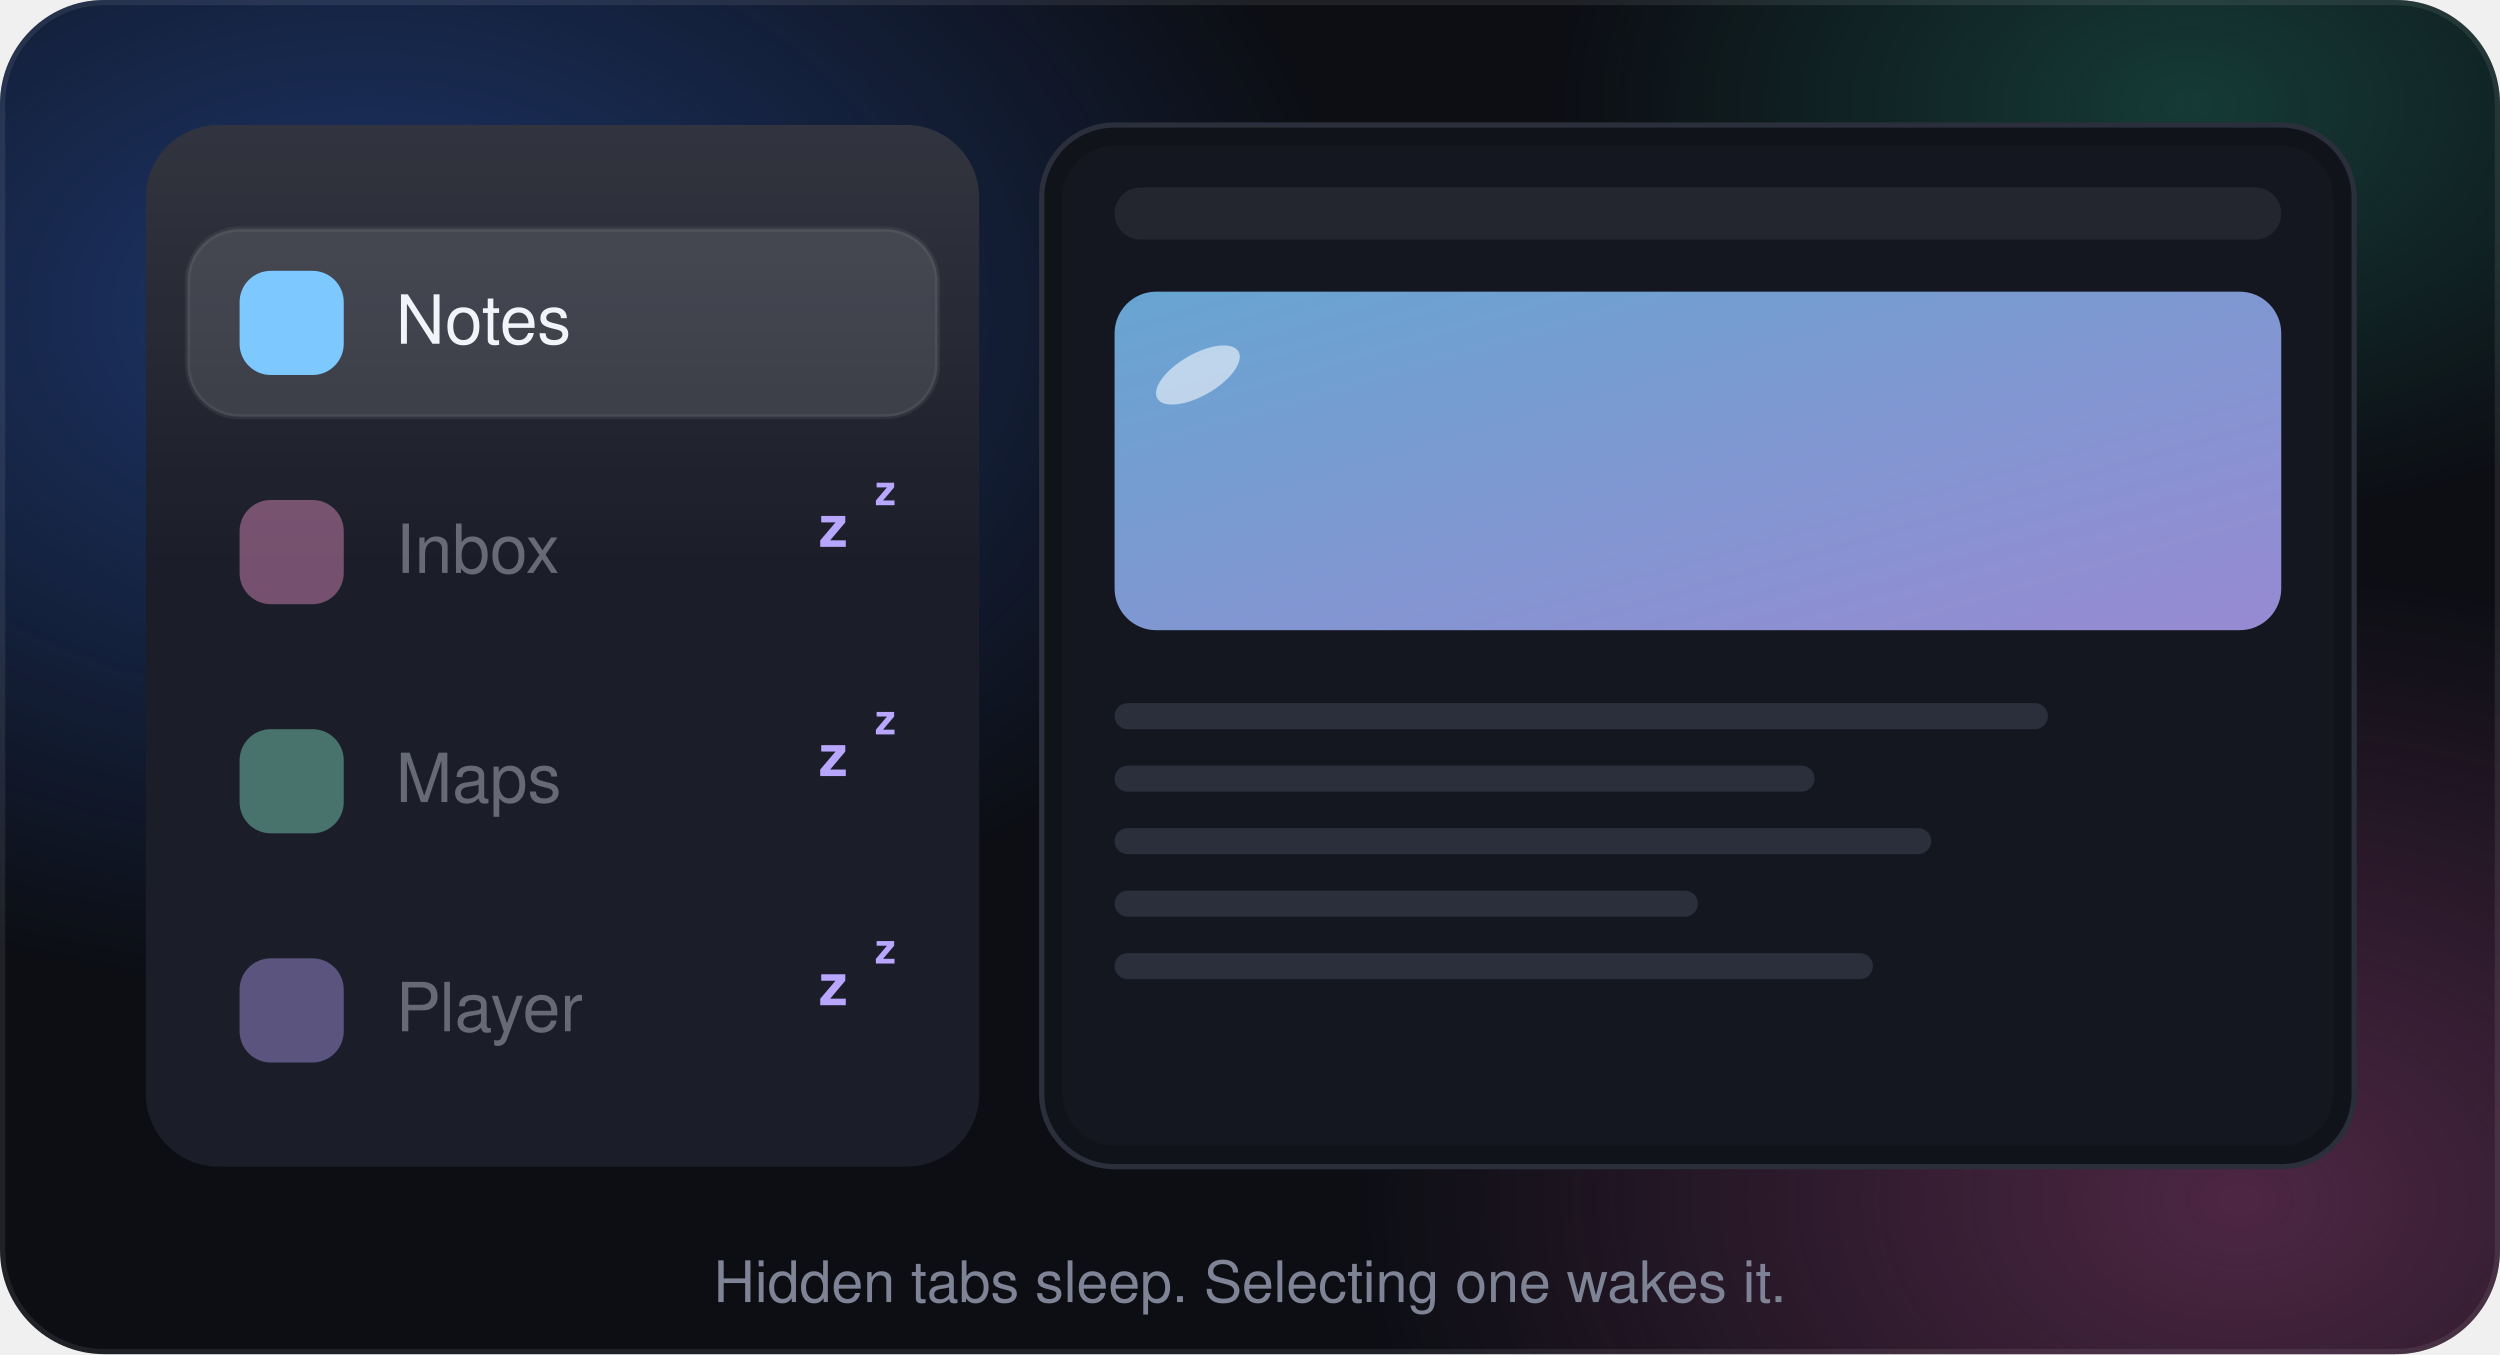
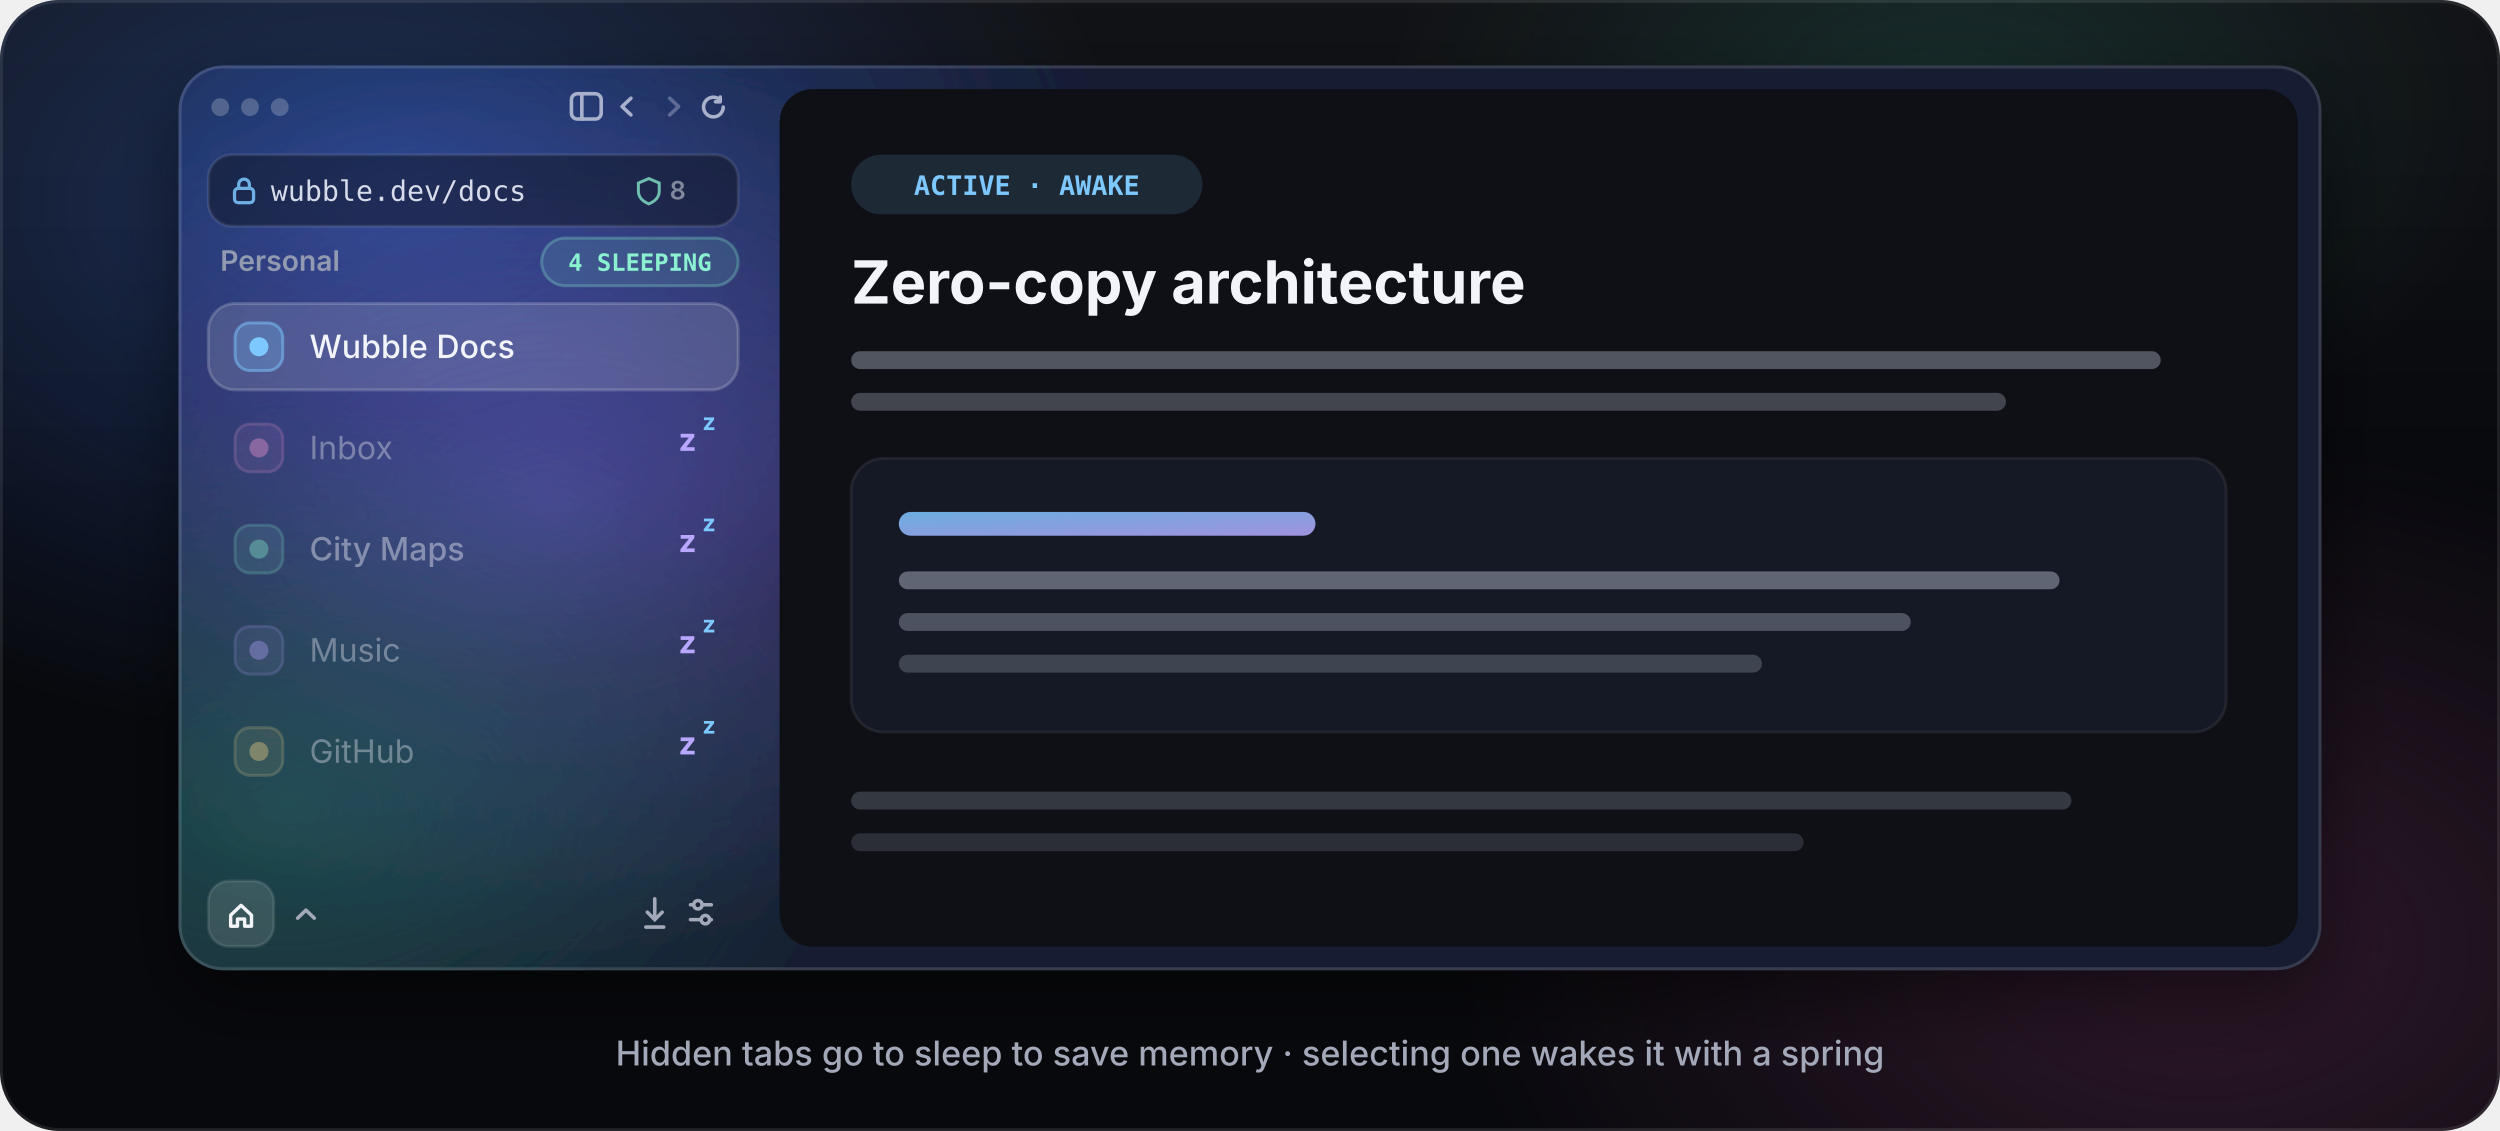
- <svg xmlns="http://www.w3.org/2000/svg" viewBox="0 0 480 260" width="480" height="260" role="img" aria-labelledby="t d">
+ <svg xmlns="http://www.w3.org/2000/svg" viewBox="0 0 840 380" width="840" height="380" role="img" aria-labelledby="t d">
  <defs>
-     <radialGradient id="gb">
-       <stop offset="0" stop-color="#2F5FC4" stop-opacity=".5" />
-       <stop offset="1" stop-color="#2F5FC4" stop-opacity="0" />
-     </radialGradient>
-     <radialGradient id="gm">
-       <stop offset="0" stop-color="#A84886" stop-opacity=".42" />
-       <stop offset="1" stop-color="#A84886" stop-opacity="0" />
-     </radialGradient>
-     <radialGradient id="gg">
-       <stop offset="0" stop-color="#237E69" stop-opacity=".4" />
-       <stop offset="1" stop-color="#237E69" stop-opacity="0" />
-     </radialGradient>
+     <clipPath id="card">
+       <rect width="840" height="380" rx="20" />
+     </clipPath>
    <linearGradient id="film" x1="0" y1="0" x2="1" y2="1">
+       <stop offset="0" stop-color="#7CC8FF" />
+       <stop offset=".35" stop-color="#B8A6FF" />
+       <stop offset=".68" stop-color="#FF9ED8" />
+       <stop offset="1" stop-color="#8AF2D0" />
+     </linearGradient>
+     <linearGradient id="filmV" x1="0" y1="0" x2="0" y2="1">
      <stop offset="0" stop-color="#7CC8FF" />
      <stop offset=".36" stop-color="#B8A6FF" />
      <stop offset=".68" stop-color="#FF9ED8" />
      <stop offset="1" stop-color="#8AF2D0" />
    </linearGradient>
-     <linearGradient id="hA" x1="0" y1="0" x2="1" y2="1">
-       <stop offset="0" stop-color="#7CC8FF" />
-       <stop offset="1" stop-color="#B8A6FF" />
-     </linearGradient>
-     <linearGradient id="hB" x1="0" y1="0" x2="1" y2="1">
-       <stop offset="0" stop-color="#FF9ED8" />
-       <stop offset="1" stop-color="#B8A6FF" />
-     </linearGradient>
-     <linearGradient id="hC" x1="0" y1="0" x2="1" y2="1">
-       <stop offset="0" stop-color="#8AF2D0" />
-       <stop offset="1" stop-color="#7CC8FF" />
-     </linearGradient>
-     <linearGradient id="spec" x1="0" y1="0" x2="0" y2="1">
-       <stop offset="0" stop-color="#fff" stop-opacity=".10" />
-       <stop offset=".42" stop-color="#fff" stop-opacity="0" />
-     </linearGradient>
-     <clipPath id="card">
-       <rect width="480" height="260" rx="20" />
+     <linearGradient id="glassTop" x1="0" y1="0" x2="0" y2="1">
+       <stop offset="0" stop-color="#FFFFFF" stop-opacity=".11" />
+       <stop offset=".45" stop-color="#FFFFFF" stop-opacity="0" />
+     </linearGradient>
+     <linearGradient id="glassPanel" x1="0" y1="0" x2="0" y2="1">
+       <stop offset="0" stop-color="#282C3A" stop-opacity=".94" />
+       <stop offset="1" stop-color="#1A1D28" stop-opacity=".96" />
+     </linearGradient>
+     <linearGradient id="peekGlass" x1="0" y1="0" x2="1" y2="1">
+       <stop offset="0" stop-color="#2A2F42" stop-opacity=".92" />
+       <stop offset="1" stop-color="#1E2230" stop-opacity=".94" />
+     </linearGradient>
+     <radialGradient id="dyeBlue" cx=".5" cy=".5" r=".5">
+       <stop offset="0" stop-color="#2F5FC4" stop-opacity=".58" />
+       <stop offset="1" stop-color="#2F5FC4" stop-opacity="0" />
+     </radialGradient>
+     <radialGradient id="dyeViolet" cx=".5" cy=".5" r=".5">
+       <stop offset="0" stop-color="#7563D8" stop-opacity=".50" />
+       <stop offset="1" stop-color="#7563D8" stop-opacity="0" />
+     </radialGradient>
+     <radialGradient id="dyeTeal" cx=".5" cy=".5" r=".5">
+       <stop offset="0" stop-color="#237E69" stop-opacity=".46" />
+       <stop offset="1" stop-color="#237E69" stop-opacity="0" />
+     </radialGradient>
+     <radialGradient id="dyeMagenta" cx=".5" cy=".5" r=".5">
+       <stop offset="0" stop-color="#A84886" stop-opacity=".34" />
+       <stop offset="1" stop-color="#A84886" stop-opacity="0" />
+     </radialGradient>
+     <linearGradient id="heroSky" x1="0" y1="0" x2="1" y2="1">
+       <stop offset="0" stop-color="#7CC8FF" stop-opacity=".85" />
+       <stop offset="1" stop-color="#B8A6FF" stop-opacity=".85" />
+     </linearGradient>
+     <linearGradient id="heroMint" x1="0" y1="0" x2="1" y2="1">
+       <stop offset="0" stop-color="#8AF2D0" stop-opacity=".85" />
+       <stop offset="1" stop-color="#7CC8FF" stop-opacity=".85" />
+     </linearGradient>
+     <linearGradient id="heroBlush" x1="0" y1="0" x2="1" y2="1">
+       <stop offset="0" stop-color="#FF9ED8" stop-opacity=".82" />
+       <stop offset="1" stop-color="#B8A6FF" stop-opacity=".82" />
+     </linearGradient>
+     <filter id="shadow" x="-15%" y="-15%" width="130%" height="140%">
+       <feDropShadow dx="0" dy="10" stdDeviation="12" flood-color="#000000" flood-opacity=".48" />
+     </filter>
+     <filter id="softGlow" x="-120%" y="-180%" width="340%" height="460%">
+       <feGaussianBlur stdDeviation="4.5" result="b" />
+       <feMerge>
+         <feMergeNode in="b" />
+         <feMergeNode in="SourceGraphic" />
+       </feMerge>
+     </filter>
+   </defs>
+   <style>
+   .ind{animation:ind 9.5s linear infinite}
+   .r0{animation:r0 9.5s linear infinite}
+   .r2{animation:r2 9.5s linear infinite}
+   .z0{animation:z0 9.5s linear infinite}
+   .z2{animation:z2 9.5s linear infinite}
+   .b0{animation:b0 9.5s linear infinite;transform-origin:90px 0px}
+   .b2{animation:b2 9.5s linear infinite;transform-origin:90px 0px}
+   .p0{animation:p0 9.5s linear infinite}
+   .p2{animation:p2 9.5s linear infinite}
+   .zb{animation:zb 2.2s ease-in-out infinite}
+   .zb2{animation-delay:-1.1s}
+   @keyframes zb{0%,100%{transform:translateY(0)}50%{transform:translateY(-3.2px)}}
+   @keyframes ind{0%,15.79%{transform:translateY(0px)}15.79%{transform:translateY(0px)}16.41%{transform:translateY(25.32px)}17.04%{transform:translateY(63.45px)}17.66%{transform:translateY(81.71px)}18.29%{transform:translateY(80.33px)}18.91%{transform:translateY(71.85px)}19.54%{transform:translateY(65.92px)}20.16%{transform:translateY(64.83px)}20.79%{transform:translateY(66.43px)}21.41%{transform:translateY(68.09px)}22.04%{transform:translateY(68.71px)}22.66%{transform:translateY(68.51px)}23.29%{transform:translateY(68.09px)}23.91%{transform:translateY(67.87px)}24.54%{transform:translateY(67.86px)}25.16%{transform:translateY(67.95px)}25.79%{transform:translateY(68px)}61.05%{transform:translateY(68px)}61.05%{transform:translateY(68px)}61.68%{transform:translateY(42.68px)}62.3%{transform:translateY(4.55px)}62.93%{transform:translateY(-13.71px)}63.55%{transform:translateY(-12.33px)}64.18%{transform:translateY(-3.85px)}64.8%{transform:translateY(2.08px)}65.43%{transform:translateY(3.17px)}66.05%{transform:translateY(1.57px)}66.68%{transform:translateY(-0.09px)}67.3%{transform:translateY(-0.71px)}67.93%{transform:translateY(-0.51px)}68.55%{transform:translateY(-0.09px)}69.18%{transform:translateY(0.13px)}69.8%{transform:translateY(0.14px)}70.43%{transform:translateY(0.05px)}71.05%{transform:translateY(0px)}100%{transform:translateY(0px)}}
+   @keyframes r0{0%,35.79%{opacity:1;animation-timing-function:cubic-bezier(.22,1,.36,1)}42.11%{opacity:.42}61.05%{opacity:.42;animation-timing-function:cubic-bezier(.22,1,.36,1)}65.26%{opacity:1}100%{opacity:1}}
+   @keyframes r2{0%,15.79%{opacity:.42;animation-timing-function:cubic-bezier(.22,1,.36,1)}20%{opacity:1}80%{opacity:1;animation-timing-function:cubic-bezier(.22,1,.36,1)}86.32%{opacity:.42}100%{opacity:.42}}
+   @keyframes z0{0%,35.79%{opacity:0}42.11%{opacity:1}61.05%{opacity:1}64.74%{opacity:0}100%{opacity:0}}
+   @keyframes z2{0%,15.79%{opacity:1}19.47%{opacity:0}80%{opacity:0}86.32%{opacity:1}100%{opacity:1}}
+   @keyframes b0{0%,61.58%{transform:scale(1,1)}62.84%{transform:scale(1.06,0.89)}64.53%{transform:scale(0.97,1.04)}66%{transform:scale(1.01,0.99)}67.47%{transform:scale(1,1)}100%{transform:scale(1,1)}}
+   @keyframes b2{0%,16.32%{transform:scale(1,1)}17.58%{transform:scale(1.06,0.89)}19.26%{transform:scale(0.97,1.04)}20.74%{transform:scale(1.01,0.99)}22.21%{transform:scale(1,1)}100%{transform:scale(1,1)}}
+   @keyframes p0{0%,16.32%{opacity:1;transform:translateY(0px);animation-timing-function:cubic-bezier(.22,1,.36,1)}21.05%{opacity:0;transform:translateY(8px)}61.58%{opacity:0;transform:translateY(8px);animation-timing-function:cubic-bezier(.22,1,.36,1)}66.32%{opacity:1;transform:translateY(0px)}100%{opacity:1;transform:translateY(0px)}}
+   @keyframes p2{0%,16.32%{opacity:0;transform:translateY(8px);animation-timing-function:cubic-bezier(.22,1,.36,1)}21.05%{opacity:1;transform:translateY(0px)}61.58%{opacity:1;transform:translateY(0px);animation-timing-function:cubic-bezier(.22,1,.36,1)}66.32%{opacity:0;transform:translateY(8px)}100%{opacity:0;transform:translateY(8px)}}
+   @media (prefers-reduced-motion:reduce){*{animation:none!important}.r0{opacity:1!important}.r2{opacity:.42!important}.z0{opacity:0!important}.z2{opacity:1!important}.p0{opacity:1!important}.p2{opacity:0!important}}
+ </style>
+   <g clip-path="url(#card)">
+     <rect width="840" height="380" fill="#08090D" />
+     <ellipse cx="118" cy="68" rx="260" ry="180" fill="url(#dyeBlue)" opacity=".65" />
+     <ellipse cx="739" cy="319" rx="250" ry="170" fill="url(#dyeMagenta)" opacity=".7" />
+     <ellipse cx="655" cy="38" rx="190" ry="120" fill="url(#dyeTeal)" opacity=".55" />
+     <rect width="840" height="380" fill="url(#glassTop)" opacity=".35" />
+   </g>
+   <g filter="url(#shadow)">
+     <clipPath id="slWin">
+       <rect x="60" y="22" width="720" height="304" rx="15" />
    </clipPath>
-   </defs>
-   <style>.ind{animation:ind 9s linear infinite}.r0{animation:r0 9s linear infinite}.r2{animation:r2 9s linear infinite}.b0{animation:b0 9s linear infinite}.b2{animation:b2 9s linear infinite}.z0{animation:z0 9s linear infinite}.z2{animation:z2 9s linear infinite}.p1{animation:p1 9s linear infinite}.p3{animation:p3 9s linear infinite}.zb{animation:zb 2.4s ease-in-out infinite}.zb2{animation-delay:-1.2s}@keyframes zb{0%,100%{transform:translateY(0)}50%{transform:translateY(-3px)}}
- @keyframes ind{0%{transform:translate(0,0px)}15.56%{transform:translate(0,0px)}16.34%{transform:translate(0,44.18px)}17.14%{transform:translate(0,95.77px)}17.93%{transform:translate(0,106.75px)}18.73%{transform:translate(0,94.92px)}19.52%{transform:translate(0,85.21px)}20.32%{transform:translate(0,84.2px)}21.11%{transform:translate(0,87px)}21.9%{transform:translate(0,88.79px)}22.7%{transform:translate(0,88.73px)}23.49%{transform:translate(0,88.11px)}24.29%{transform:translate(0,87.8px)}25.08%{transform:translate(0,87.86px)}25.88%{transform:translate(0,88px)}26.67%{transform:translate(0,88px)}60%{transform:translate(0,88px)}60.79%{transform:translate(0,43.82px)}61.59%{transform:translate(0,-7.77px)}62.38%{transform:translate(0,-18.75px)}63.18%{transform:translate(0,-6.92px)}63.97%{transform:translate(0,2.79px)}64.77%{transform:translate(0,3.8px)}65.56%{transform:translate(0,1px)}66.34%{transform:translate(0,-0.79px)}67.14%{transform:translate(0,-0.73px)}67.93%{transform:translate(0,-0.11px)}68.73%{transform:translate(0,0.2px)}69.52%{transform:translate(0,0.14px)}70.32%{transform:translate(0,0px)}71.11%{transform:translate(0,0px)}100%{transform:translate(0,0px)}}
- @keyframes r0{0%{opacity:1}35.56%{opacity:1;animation-timing-function:cubic-bezier(.22,1,.36,1)}42.22%{opacity:0.4}60%{opacity:0.4;animation-timing-function:cubic-bezier(.22,1,.36,1)}64.44%{opacity:1}100%{opacity:1}}
- @keyframes r2{0%{opacity:0.4}15.56%{opacity:0.4;animation-timing-function:cubic-bezier(.22,1,.36,1)}20%{opacity:1}80%{opacity:1;animation-timing-function:cubic-bezier(.22,1,.36,1)}86.67%{opacity:0.4}100%{opacity:0.4}}
- @keyframes z0{0%{opacity:0}35.56%{opacity:0;animation-timing-function:cubic-bezier(.22,1,.36,1)}42.22%{opacity:1}60%{opacity:1;animation-timing-function:cubic-bezier(.22,1,.36,1)}64.44%{opacity:0}100%{opacity:0}}
- @keyframes z2{0%{opacity:1}15.56%{opacity:1;animation-timing-function:cubic-bezier(.22,1,.36,1)}20%{opacity:0}80%{opacity:0;animation-timing-function:cubic-bezier(.22,1,.36,1)}86.67%{opacity:1}100%{opacity:1}}
- @keyframes b0{0%{transform:scale(1,1)}60.44%{transform:scale(1,1)}60.56%{transform:scale(1.07,0.9)}61.11%{transform:scale(1.04,0.94)}61.67%{transform:scale(1,1)}62.22%{transform:scale(0.98,1.03)}62.78%{transform:scale(0.98,1.03)}63.33%{transform:scale(1,1)}63.89%{transform:scale(1.01,0.99)}64.44%{transform:scale(1.01,0.99)}65%{transform:scale(1,1)}65.56%{transform:scale(1,1)}66.11%{transform:scale(1,1)}66.67%{transform:scale(1,1)}67.22%{transform:scale(1,1)}67.78%{transform:scale(1,1)}68.33%{transform:scale(1,1)}68.89%{transform:scale(1,1)}69.44%{transform:scale(1,1)}70%{transform:scale(1,1)}70.56%{transform:scale(1,1)}100%{transform:scale(1,1)}}
- @keyframes b2{0%{transform:scale(1,1)}16%{transform:scale(1,1)}16.11%{transform:scale(1.07,0.9)}16.67%{transform:scale(1.04,0.94)}17.22%{transform:scale(1,1)}17.78%{transform:scale(0.98,1.03)}18.33%{transform:scale(0.98,1.03)}18.89%{transform:scale(1,1)}19.44%{transform:scale(1.01,0.99)}20%{transform:scale(1.01,0.99)}20.56%{transform:scale(1,1)}21.11%{transform:scale(1,1)}21.67%{transform:scale(1,1)}22.22%{transform:scale(1,1)}22.78%{transform:scale(1,1)}23.33%{transform:scale(1,1)}23.89%{transform:scale(1,1)}24.44%{transform:scale(1,1)}25%{transform:scale(1,1)}25.56%{transform:scale(1,1)}26.11%{transform:scale(1,1)}100%{transform:scale(1,1)}}
- @keyframes p1{0%{opacity:1;transform:translate(0,0px)}15.56%{opacity:1;transform:translate(0,0px);animation-timing-function:cubic-bezier(.22,1,.36,1)}21.11%{opacity:0;transform:translate(0,7px)}60%{opacity:0;transform:translate(0,7px);animation-timing-function:cubic-bezier(.22,1,.36,1)}65.56%{opacity:1;transform:translate(0,0px)}100%{opacity:1;transform:translate(0,0px)}}
- @keyframes p3{0%{opacity:0;transform:translate(0,7px)}15.56%{opacity:0;transform:translate(0,7px);animation-timing-function:cubic-bezier(.22,1,.36,1)}21.11%{opacity:1;transform:translate(0,0px)}60%{opacity:1;transform:translate(0,0px);animation-timing-function:cubic-bezier(.22,1,.36,1)}65.56%{opacity:0;transform:translate(0,7px)}100%{opacity:0;transform:translate(0,7px)}}
- @media (prefers-reduced-motion: reduce){*{animation:none!important}}</style>
-   <g clip-path="url(#card)">
-     <rect width="480" height="260" fill="#0C0E14" />
-     <ellipse cx="70" cy="60" rx="190" ry="130" fill="url(#gb)" />
-     <ellipse cx="430" cy="230" rx="170" ry="120" fill="url(#gm)" />
-     <ellipse cx="420" cy="20" rx="120" ry="80" fill="url(#gg)" />
-   </g>
-   <rect x="28" y="24" width="160" height="200" rx="14" fill="#1B1E29" />
-   <rect x="28" y="24" width="160" height="200" rx="14" fill="url(#spec)" />
-   <g class="ind">
-     <rect x="36" y="44" width="144" height="36" rx="10" fill="#fff" fill-opacity=".12" stroke="#fff" stroke-opacity=".06" />
-   </g>
-   <g transform="translate(36 62)">
-     <g class="r0" opacity="1">
-       <g class="b0">
-         <rect y="-4" width="144" height="8" fill="none" />
-         <rect x="10" y="-10" width="20" height="20" rx="6" fill="#7CC8FF" />
-         <text x="40" y="4" font-family="ui-sans-serif, system-ui, -apple-system, 'Segoe UI', Helvetica, Arial, sans-serif" font-size="13" font-weight="500" fill="#F2F4FA" text-anchor="start">Notes</text>
-       </g>
-     </g>
-     <g class="z0" opacity="0">
+     <g clip-path="url(#slWin)">
+       <rect x="60" y="22" width="720" height="304" fill="#171C30" />
+       <ellipse cx="130" cy="62" rx="252" ry="167" fill="url(#dyeBlue)" />
+       <ellipse cx="185" cy="168" rx="216" ry="152" fill="url(#dyeViolet)" />
+       <ellipse cx="95" cy="271" rx="202" ry="137" fill="url(#dyeTeal)" />
+     </g>
+   </g>
+   <g transform="translate(60 22)">
+     <circle cx="14" cy="14" r="3" fill="#FFFFFF" fill-opacity=".22" />
+     <circle cx="24" cy="14" r="3" fill="#FFFFFF" fill-opacity=".22" />
+     <circle cx="34" cy="14" r="3" fill="#FFFFFF" fill-opacity=".22" />
+     <g stroke="#C6CCE0" stroke-width="1.2" stroke-linecap="round" stroke-linejoin="round" fill="none" opacity=".82">
+       <rect x="132" y="9.5" width="10" height="8.5" rx="2" />
+       <path d="M135.5 9.5V18" />
+       <path d="M152 11L149 13.8L152 16.6" />
+       <path d="M165 11L168 13.8L165 16.6" opacity=".45" />
+       <path d="M183 14a3.3 3.3 0 1 1-1-2.4M182 10.6v1.6h-1.6" />
+     </g>
+     <g transform="translate(10 30)">
+       <rect width="178" height="24" rx="8" fill="#0B0D16" fill-opacity=".46" stroke="#FFFFFF" stroke-opacity=".10" stroke-width="1" />
+       <g transform="translate(8 7.5)" stroke="#7CC8FF" stroke-width="1.1" fill="none" opacity=".85">
+         <rect x="0.8" y="3.8" width="6.4" height="4.8" rx="1.2" />
+         <path d="M2.2 3.8V2.5a1.8 1.8 0 0 1 3.6 0v1.3" />
+       </g>
+       <text x="21" y="15.5" font-family="ui-monospace, 'Geist Mono', 'SFMono-Regular', Menlo, Consolas, monospace" font-size="9.5" fill="#E6EAF6" fill-opacity=".92">wubble.dev/docs</text>
+       <g transform="translate(144 7.5)" opacity=".75">
+         <path d="M4 0.5L7.5 2v2.8c0 2-1.5 3.4-3.5 4.2C2 8.2 0.5 6.8 0.5 4.8V2L4 0.5Z" fill="none" stroke="#8AF2D0" stroke-width="1" />
+         <text x="11" y="7.5" font-family="ui-sans-serif, system-ui, -apple-system, 'Geist', 'Inter', 'Segoe UI', Helvetica, Arial, sans-serif" font-size="8.5" font-weight="600" fill="#A3A9B8">8</text>
+       </g>
+     </g>
+     <text x="14" y="69" font-family="ui-sans-serif, system-ui, -apple-system, 'Geist', 'Inter', 'Segoe UI', Helvetica, Arial, sans-serif" font-size="9.5" font-weight="600" fill="#A3A9B8" fill-opacity=".85">Personal</text>
+     <rect x="122" y="58" width="66" height="16" rx="8" fill="#8AF2D0" fill-opacity=".12" stroke="#8AF2D0" stroke-opacity=".28" />
+     <text x="155" y="69" font-family="ui-monospace, 'Geist Mono', 'SFMono-Regular', Menlo, Consolas, monospace" font-size="8" font-weight="600" fill="#8AF2D0" text-anchor="middle">4 SLEEPING</text>
+     <g class="ind">
+       <rect x="10" y="80" width="178" height="29" rx="9" fill="#FFFFFF" fill-opacity=".14" stroke="#FFFFFF" stroke-opacity=".18" />
+     </g>
+     <g transform="translate(10 94.5)">
+       <g class="r0">
+         <g class="b0">
+           <rect x="9" y="-8" width="16" height="16" rx="5" fill="#7CC8FF" fill-opacity=".24" stroke="#7CC8FF" stroke-opacity=".5" />
+           <circle cx="17" cy="0" r="3.2" fill="#7CC8FF" />
+           <text x="34" y="3.8" font-family="ui-sans-serif, system-ui, -apple-system, 'Geist', 'Inter', 'Segoe UI', Helvetica, Arial, sans-serif" font-size="10.8" font-weight="500" fill="#F2F4FA">Wubble Docs</text>
+         </g>
+       </g>
+       <g class="z0" opacity="0">
+         <g class="zb">
+           <text x="158" y="1" font-family="ui-sans-serif, system-ui, -apple-system, 'Geist', 'Inter', 'Segoe UI', Helvetica, Arial, sans-serif" font-size="10.5" font-weight="700" fill="#B8A6FF">z</text>
+         </g>
+         <g class="zb zb2">
+           <text x="166" y="-6" font-family="ui-sans-serif, system-ui, -apple-system, 'Geist', 'Inter', 'Segoe UI', Helvetica, Arial, sans-serif" font-size="7.8" font-weight="700" fill="#7CC8FF">z</text>
+         </g>
+       </g>
+     </g>
+     <g transform="translate(10 128.5)">
+       <g opacity=".42">
+         <rect x="9" y="-8" width="16" height="16" rx="5" fill="#FF9ED8" fill-opacity=".22" stroke="#FF9ED8" stroke-opacity=".45" />
+         <circle cx="17" cy="0" r="3.2" fill="#FF9ED8" />
+         <text x="34" y="3.8" font-family="ui-sans-serif, system-ui, -apple-system, 'Geist', 'Inter', 'Segoe UI', Helvetica, Arial, sans-serif" font-size="10.8" fill="#DADDE6">Inbox</text>
+       </g>
      <g class="zb">
-         <text x="124" y="-1" font-family="ui-sans-serif, system-ui, -apple-system, 'Segoe UI', Helvetica, Arial, sans-serif" font-size="11" font-weight="700" fill="#B8A6FF" text-anchor="middle">z</text>
+         <text x="158" y="1" font-family="ui-sans-serif, system-ui, -apple-system, 'Geist', 'Inter', 'Segoe UI', Helvetica, Arial, sans-serif" font-size="10.5" font-weight="700" fill="#B8A6FF">z</text>
      </g>
      <g class="zb zb2">
-         <text x="134" y="-9" font-family="ui-sans-serif, system-ui, -apple-system, 'Segoe UI', Helvetica, Arial, sans-serif" font-size="8" font-weight="700" fill="#B8A6FF" text-anchor="middle">z</text>
-       </g>
-     </g>
-   </g>
-   <g transform="translate(36 106)">
-     <g class="" opacity=".4">
-       <g class="">
-         <rect y="-4" width="144" height="8" fill="none" />
-         <rect x="10" y="-10" width="20" height="20" rx="6" fill="#FF9ED8" />
-         <text x="40" y="4" font-family="ui-sans-serif, system-ui, -apple-system, 'Segoe UI', Helvetica, Arial, sans-serif" font-size="13" font-weight="500" fill="#DADDE6" text-anchor="start">Inbox</text>
-       </g>
-     </g>
-     <g class="" opacity="1">
+         <text x="166" y="-6" font-family="ui-sans-serif, system-ui, -apple-system, 'Geist', 'Inter', 'Segoe UI', Helvetica, Arial, sans-serif" font-size="7.8" font-weight="700" fill="#7CC8FF">z</text>
+       </g>
+     </g>
+     <g transform="translate(10 162.5)">
+       <g class="r2" opacity=".42">
+         <g class="b2">
+           <rect x="9" y="-8" width="16" height="16" rx="5" fill="#8AF2D0" fill-opacity=".24" stroke="#8AF2D0" stroke-opacity=".5" />
+           <circle cx="17" cy="0" r="3.2" fill="#8AF2D0" />
+           <text x="34" y="3.8" font-family="ui-sans-serif, system-ui, -apple-system, 'Geist', 'Inter', 'Segoe UI', Helvetica, Arial, sans-serif" font-size="10.8" font-weight="500" fill="#F2F4FA">City Maps</text>
+         </g>
+       </g>
+       <g class="z2">
+         <g class="zb">
+           <text x="158" y="1" font-family="ui-sans-serif, system-ui, -apple-system, 'Geist', 'Inter', 'Segoe UI', Helvetica, Arial, sans-serif" font-size="10.5" font-weight="700" fill="#B8A6FF">z</text>
+         </g>
+         <g class="zb zb2">
+           <text x="166" y="-6" font-family="ui-sans-serif, system-ui, -apple-system, 'Geist', 'Inter', 'Segoe UI', Helvetica, Arial, sans-serif" font-size="7.8" font-weight="700" fill="#7CC8FF">z</text>
+         </g>
+       </g>
+     </g>
+     <g transform="translate(10 196.5)">
+       <g opacity=".42">
+         <rect x="9" y="-8" width="16" height="16" rx="5" fill="#B8A6FF" fill-opacity=".22" stroke="#B8A6FF" stroke-opacity=".45" />
+         <circle cx="17" cy="0" r="3.2" fill="#B8A6FF" />
+         <text x="34" y="3.8" font-family="ui-sans-serif, system-ui, -apple-system, 'Geist', 'Inter', 'Segoe UI', Helvetica, Arial, sans-serif" font-size="10.8" fill="#DADDE6">Music</text>
+       </g>
      <g class="zb">
-         <text x="124" y="-1" font-family="ui-sans-serif, system-ui, -apple-system, 'Segoe UI', Helvetica, Arial, sans-serif" font-size="11" font-weight="700" fill="#B8A6FF" text-anchor="middle">z</text>
+         <text x="158" y="1" font-family="ui-sans-serif, system-ui, -apple-system, 'Geist', 'Inter', 'Segoe UI', Helvetica, Arial, sans-serif" font-size="10.5" font-weight="700" fill="#B8A6FF">z</text>
      </g>
      <g class="zb zb2">
-         <text x="134" y="-9" font-family="ui-sans-serif, system-ui, -apple-system, 'Segoe UI', Helvetica, Arial, sans-serif" font-size="8" font-weight="700" fill="#B8A6FF" text-anchor="middle">z</text>
-       </g>
-     </g>
-   </g>
-   <g transform="translate(36 150)">
-     <g class="r2" opacity=".4">
-       <g class="b2">
-         <rect y="-4" width="144" height="8" fill="none" />
-         <rect x="10" y="-10" width="20" height="20" rx="6" fill="#8AF2D0" />
-         <text x="40" y="4" font-family="ui-sans-serif, system-ui, -apple-system, 'Segoe UI', Helvetica, Arial, sans-serif" font-size="13" font-weight="500" fill="#DADDE6" text-anchor="start">Maps</text>
-       </g>
-     </g>
-     <g class="z2" opacity="1">
+         <text x="166" y="-6" font-family="ui-sans-serif, system-ui, -apple-system, 'Geist', 'Inter', 'Segoe UI', Helvetica, Arial, sans-serif" font-size="7.8" font-weight="700" fill="#7CC8FF">z</text>
+       </g>
+     </g>
+     <g transform="translate(10 230.5)">
+       <g opacity=".42">
+         <rect x="9" y="-8" width="16" height="16" rx="5" fill="#FFD98A" fill-opacity=".22" stroke="#FFD98A" stroke-opacity=".45" />
+         <circle cx="17" cy="0" r="3.2" fill="#FFD98A" />
+         <text x="34" y="3.8" font-family="ui-sans-serif, system-ui, -apple-system, 'Geist', 'Inter', 'Segoe UI', Helvetica, Arial, sans-serif" font-size="10.8" fill="#DADDE6">GitHub</text>
+       </g>
      <g class="zb">
-         <text x="124" y="-1" font-family="ui-sans-serif, system-ui, -apple-system, 'Segoe UI', Helvetica, Arial, sans-serif" font-size="11" font-weight="700" fill="#B8A6FF" text-anchor="middle">z</text>
+         <text x="158" y="1" font-family="ui-sans-serif, system-ui, -apple-system, 'Geist', 'Inter', 'Segoe UI', Helvetica, Arial, sans-serif" font-size="10.5" font-weight="700" fill="#B8A6FF">z</text>
      </g>
      <g class="zb zb2">
-         <text x="134" y="-9" font-family="ui-sans-serif, system-ui, -apple-system, 'Segoe UI', Helvetica, Arial, sans-serif" font-size="8" font-weight="700" fill="#B8A6FF" text-anchor="middle">z</text>
-       </g>
-     </g>
-   </g>
-   <g transform="translate(36 194)">
-     <g class="" opacity=".4">
-       <g class="">
-         <rect y="-4" width="144" height="8" fill="none" />
-         <rect x="10" y="-10" width="20" height="20" rx="6" fill="#B8A6FF" />
-         <text x="40" y="4" font-family="ui-sans-serif, system-ui, -apple-system, 'Segoe UI', Helvetica, Arial, sans-serif" font-size="13" font-weight="500" fill="#DADDE6" text-anchor="start">Player</text>
-       </g>
-     </g>
-     <g class="" opacity="1">
-       <g class="zb">
-         <text x="124" y="-1" font-family="ui-sans-serif, system-ui, -apple-system, 'Segoe UI', Helvetica, Arial, sans-serif" font-size="11" font-weight="700" fill="#B8A6FF" text-anchor="middle">z</text>
-       </g>
-       <g class="zb zb2">
-         <text x="134" y="-9" font-family="ui-sans-serif, system-ui, -apple-system, 'Segoe UI', Helvetica, Arial, sans-serif" font-size="8" font-weight="700" fill="#B8A6FF" text-anchor="middle">z</text>
-       </g>
-     </g>
-   </g>
-   <rect x="200" y="24" width="252" height="200" rx="14" fill="#11131A" stroke="#2A2F3B" />
-   <g class="p1" opacity="1">
-     <g transform="translate(204 28)">
-       <rect width="244" height="192" rx="10" fill="#141720" />
-       <rect x="10" y="8" width="224" height="10" rx="5" fill="#fff" fill-opacity=".07" />
-       <rect x="10" y="28" width="224" height="65" rx="8" fill="url(#hA)" fill-opacity=".8" />
-       <ellipse cx="26" cy="44" rx="9" ry="4" transform="rotate(-30 26 44)" fill="#fff" fill-opacity=".55" />
-       <rect x="10" y="107" width="179.2" height="5" rx="2.5" fill="#2A2F3B" />
-       <rect x="10" y="119" width="134.4" height="5" rx="2.5" fill="#2A2F3B" />
-       <rect x="10" y="131" width="156.8" height="5" rx="2.5" fill="#2A2F3B" />
-       <rect x="10" y="143" width="112" height="5" rx="2.5" fill="#2A2F3B" />
-       <rect x="10" y="155" width="145.6" height="5" rx="2.5" fill="#2A2F3B" />
-     </g>
-   </g>
-   <g class="p3" opacity="0">
-     <g transform="translate(204 28)">
-       <rect width="244" height="192" rx="10" fill="#141720" />
-       <rect x="10" y="8" width="224" height="10" rx="5" fill="#fff" fill-opacity=".07" />
-       <rect x="10" y="28" width="224" height="65" rx="8" fill="url(#hC)" fill-opacity=".8" />
-       <ellipse cx="26" cy="44" rx="9" ry="4" transform="rotate(-30 26 44)" fill="#fff" fill-opacity=".55" />
-       <rect x="10" y="107" width="156.8" height="5" rx="2.5" fill="#2A2F3B" />
-       <rect x="10" y="119" width="190.4" height="5" rx="2.5" fill="#2A2F3B" />
-       <rect x="10" y="131" width="112" height="5" rx="2.5" fill="#2A2F3B" />
-       <rect x="10" y="143" width="168" height="5" rx="2.5" fill="#2A2F3B" />
-       <rect x="10" y="155" width="134.4" height="5" rx="2.5" fill="#2A2F3B" />
-     </g>
-   </g>
-   <text x="240" y="250" font-family="ui-sans-serif, system-ui, -apple-system, 'Segoe UI', Helvetica, Arial, sans-serif" font-size="11" font-weight="500" fill="#7E8496" text-anchor="middle">Hidden tabs sleep. Selecting one wakes it.</text>
-   <rect x=".5" y=".5" width="479" height="259" rx="19.5" fill="none" stroke="#fff" stroke-opacity=".08" />
+         <text x="166" y="-6" font-family="ui-sans-serif, system-ui, -apple-system, 'Geist', 'Inter', 'Segoe UI', Helvetica, Arial, sans-serif" font-size="7.8" font-weight="700" fill="#7CC8FF">z</text>
+       </g>
+     </g>
+     <g transform="translate(10 274)">
+       <rect width="22" height="22" rx="7" fill="#FFFFFF" fill-opacity=".13" stroke="#FFFFFF" stroke-opacity=".10" />
+       <path d="M7.5 11.5L11 8.2L14.5 11.5V15.2H12.2V12.8H9.8V15.2H7.5Z" fill="none" stroke="#F2F4FA" stroke-width="1.15" stroke-linejoin="round" />
+       <path d="M30 12.5L32.8 9.8L35.6 12.5" fill="none" stroke="#A3A9B8" stroke-width="1.2" stroke-linecap="round" stroke-linejoin="round" />
+       <g transform="translate(146 5)" stroke="#A3A9B8" stroke-width="1.2" stroke-linecap="round" fill="none">
+         <path d="M4 1v7M1.5 5.5L4 8l2.5-2.5M1 10.5h6" />
+         <path d="M16 3h7M16 8h7" />
+         <circle cx="18.5" cy="3" r="1.4" fill="#1B2238" />
+         <circle cx="21" cy="8" r="1.4" fill="#1B2238" />
+       </g>
+     </g>
+   </g>
+   <clipPath id="slVp">
+     <rect x="262" y="30" width="510" height="288" rx="11" />
+   </clipPath>
+   <g clip-path="url(#slVp)">
+     <rect x="262" y="30" width="510" height="288" fill="#0E1016" />
+     <g transform="translate(262 30)">
+       <g class="p0">
+         <rect width="510" height="288" fill="#0E1016" />
+         <rect x="24" y="22" width="118" height="20" rx="10" fill="#7CC8FF" fill-opacity=".14" />
+         <text x="83" y="35.5" font-family="ui-monospace, 'Geist Mono', 'SFMono-Regular', Menlo, Consolas, monospace" font-size="9" font-weight="600" fill="#7CC8FF" text-anchor="middle">ACTIVE · AWAKE</text>
+         <text x="24" y="72" font-family="ui-sans-serif, system-ui, -apple-system, 'Geist', 'Inter', 'Segoe UI', Helvetica, Arial, sans-serif" font-size="20" font-weight="700" fill="#F2F4FA">Zero-copy architecture</text>
+         <rect x="24" y="88" width="440" height="6" rx="3" fill="#A3A9B8" fill-opacity=".45" />
+         <rect x="24" y="102" width="388" height="6" rx="3" fill="#A3A9B8" fill-opacity=".35" />
+         <rect x="24" y="124" width="462" height="92" rx="11" fill="#151925" stroke="#FFFFFF" stroke-opacity=".07" />
+         <rect x="40" y="142" width="140" height="8" rx="4" fill="url(#heroSky)" />
+         <rect x="40" y="162" width="390" height="6" rx="3" fill="#C6CCE0" fill-opacity=".42" />
+         <rect x="40" y="176" width="340" height="6" rx="3" fill="#C6CCE0" fill-opacity=".32" />
+         <rect x="40" y="190" width="290" height="6" rx="3" fill="#C6CCE0" fill-opacity=".24" />
+         <rect x="24" y="236" width="410" height="6" rx="3" fill="#A3A9B8" fill-opacity=".26" />
+         <rect x="24" y="250" width="320" height="6" rx="3" fill="#A3A9B8" fill-opacity=".2" />
+       </g>
+     </g>
+     <g transform="translate(262 30)">
+       <g class="p2" opacity="0">
+         <rect width="510" height="288" fill="#101824" />
+         <path d="M-10 190 Q120 130 240 168 T520 112" fill="none" stroke="#1E466E" stroke-width="34" stroke-linecap="round" />
+         <path d="M-10 190 Q120 130 240 168 T520 112" fill="none" stroke="#2F6DA6" stroke-width="18" stroke-linecap="round" opacity=".55" />
+         <g stroke="#263348" stroke-width="4" fill="none">
+           <path d="M70 -10 L130 300" />
+           <path d="M210 -10 L175 300" />
+           <path d="M350 -10 L395 300" />
+           <path d="M-10 74 L520 118" />
+           <path d="M-10 232 L520 202" />
+         </g>
+         <path d="M128 84 L298 118 L352 178" fill="none" stroke="#8AF2D0" stroke-width="4" stroke-linecap="round" stroke-linejoin="round" />
+         <circle cx="298" cy="118" r="16" fill="#8AF2D0" fill-opacity=".22" />
+         <circle cx="298" cy="118" r="7" fill="#8AF2D0" stroke="#0E1016" stroke-width="2.5" />
+         <rect x="22" y="22" width="136" height="22" rx="11" fill="#121826" fill-opacity=".9" stroke="#8AF2D0" stroke-opacity=".45" />
+         <text x="90" y="36" font-family="ui-monospace, 'Geist Mono', 'SFMono-Regular', Menlo, Consolas, monospace" font-size="9" font-weight="600" fill="#8AF2D0" text-anchor="middle">RESTORED · AWAKE</text>
+         <rect x="22" y="218" width="210" height="48" rx="11" fill="#141926" fill-opacity=".92" stroke="#FFFFFF" stroke-opacity=".12" />
+         <text x="38" y="239" font-family="ui-sans-serif, system-ui, -apple-system, 'Geist', 'Inter', 'Segoe UI', Helvetica, Arial, sans-serif" font-size="11.5" font-weight="600" fill="#F2F4FA">Harborfront Station</text>
+         <text x="38" y="255" font-family="ui-sans-serif, system-ui, -apple-system, 'Geist', 'Inter', 'Segoe UI', Helvetica, Arial, sans-serif" font-size="9.5" fill="#8AF2D0">12 min · Route ready</text>
+       </g>
+     </g>
+   </g>
+   <rect x="60.5" y="22.5" width="719" height="303" rx="14.5" fill="none" stroke="#FFFFFF" stroke-opacity=".14" />
+   <text x="420" y="358" font-family="ui-sans-serif, system-ui, -apple-system, 'Geist', 'Inter', 'Segoe UI', Helvetica, Arial, sans-serif" font-size="11.5" font-weight="500" fill="#A3A9B8" text-anchor="middle">Hidden tabs go to sleep to save memory · selecting one wakes it with a spring</text>
+   <rect x=".5" y=".5" width="839" height="379" rx="19.5" fill="none" stroke="#FFFFFF" stroke-opacity=".09" />
</svg>
